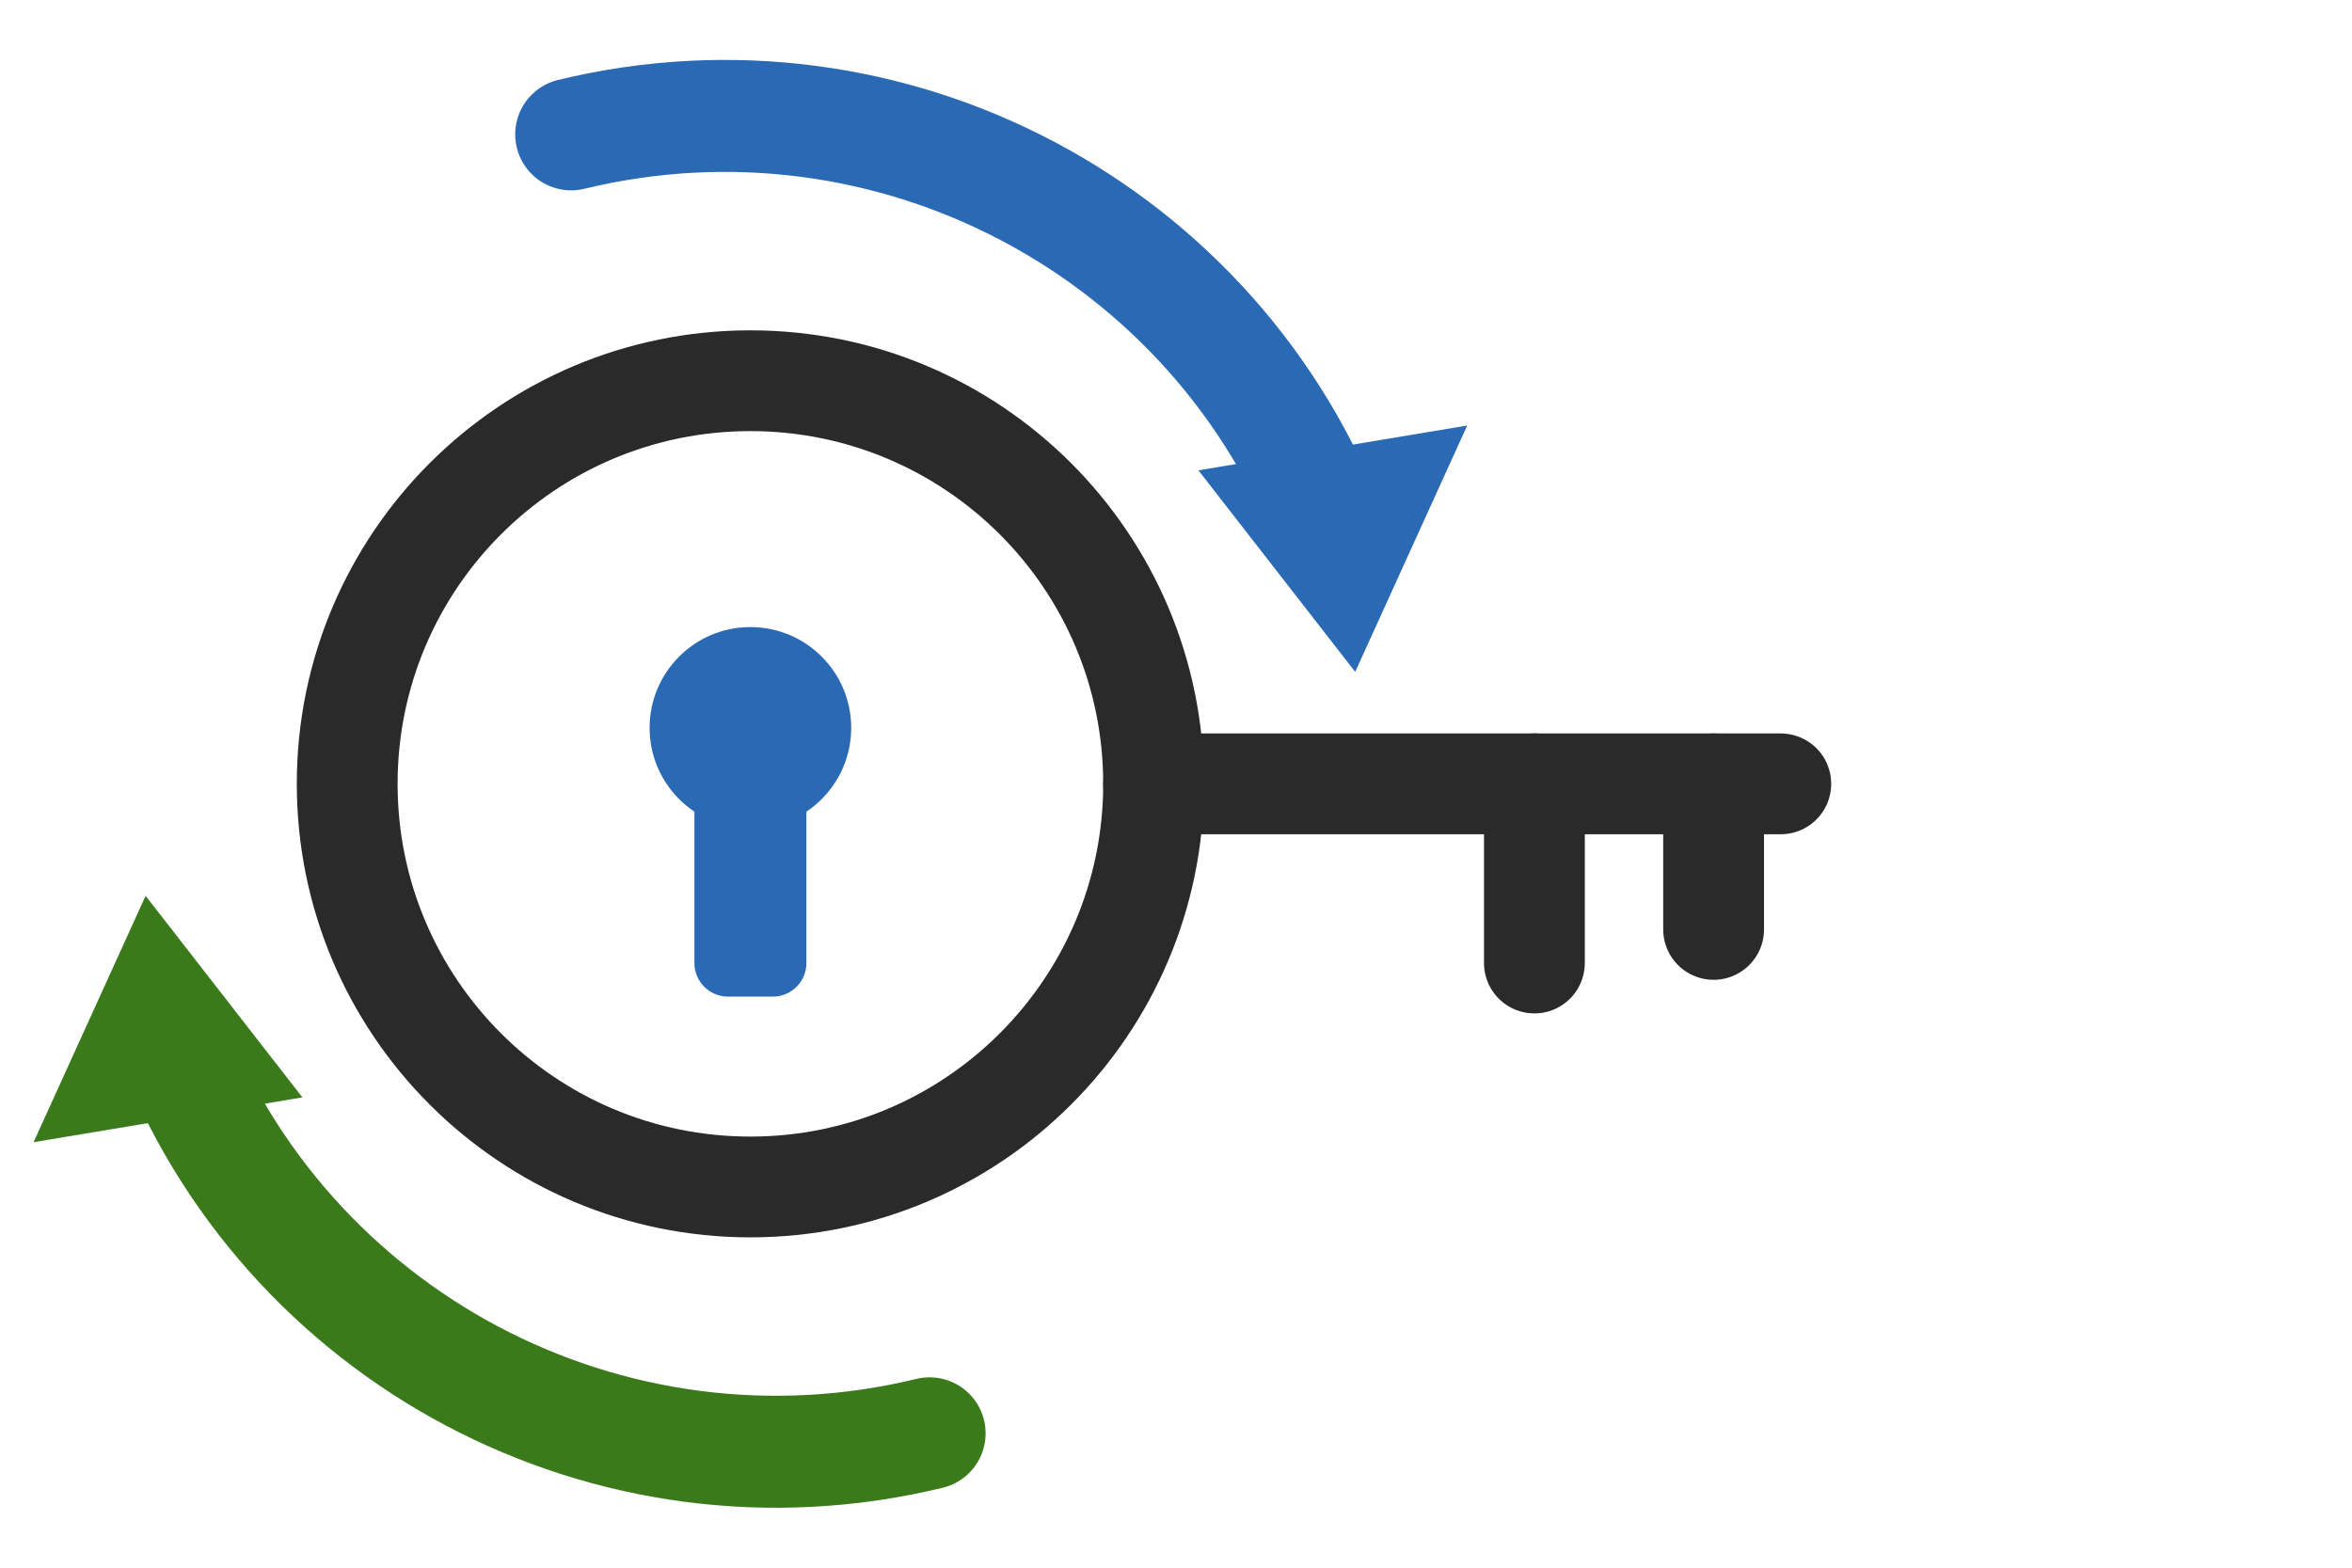
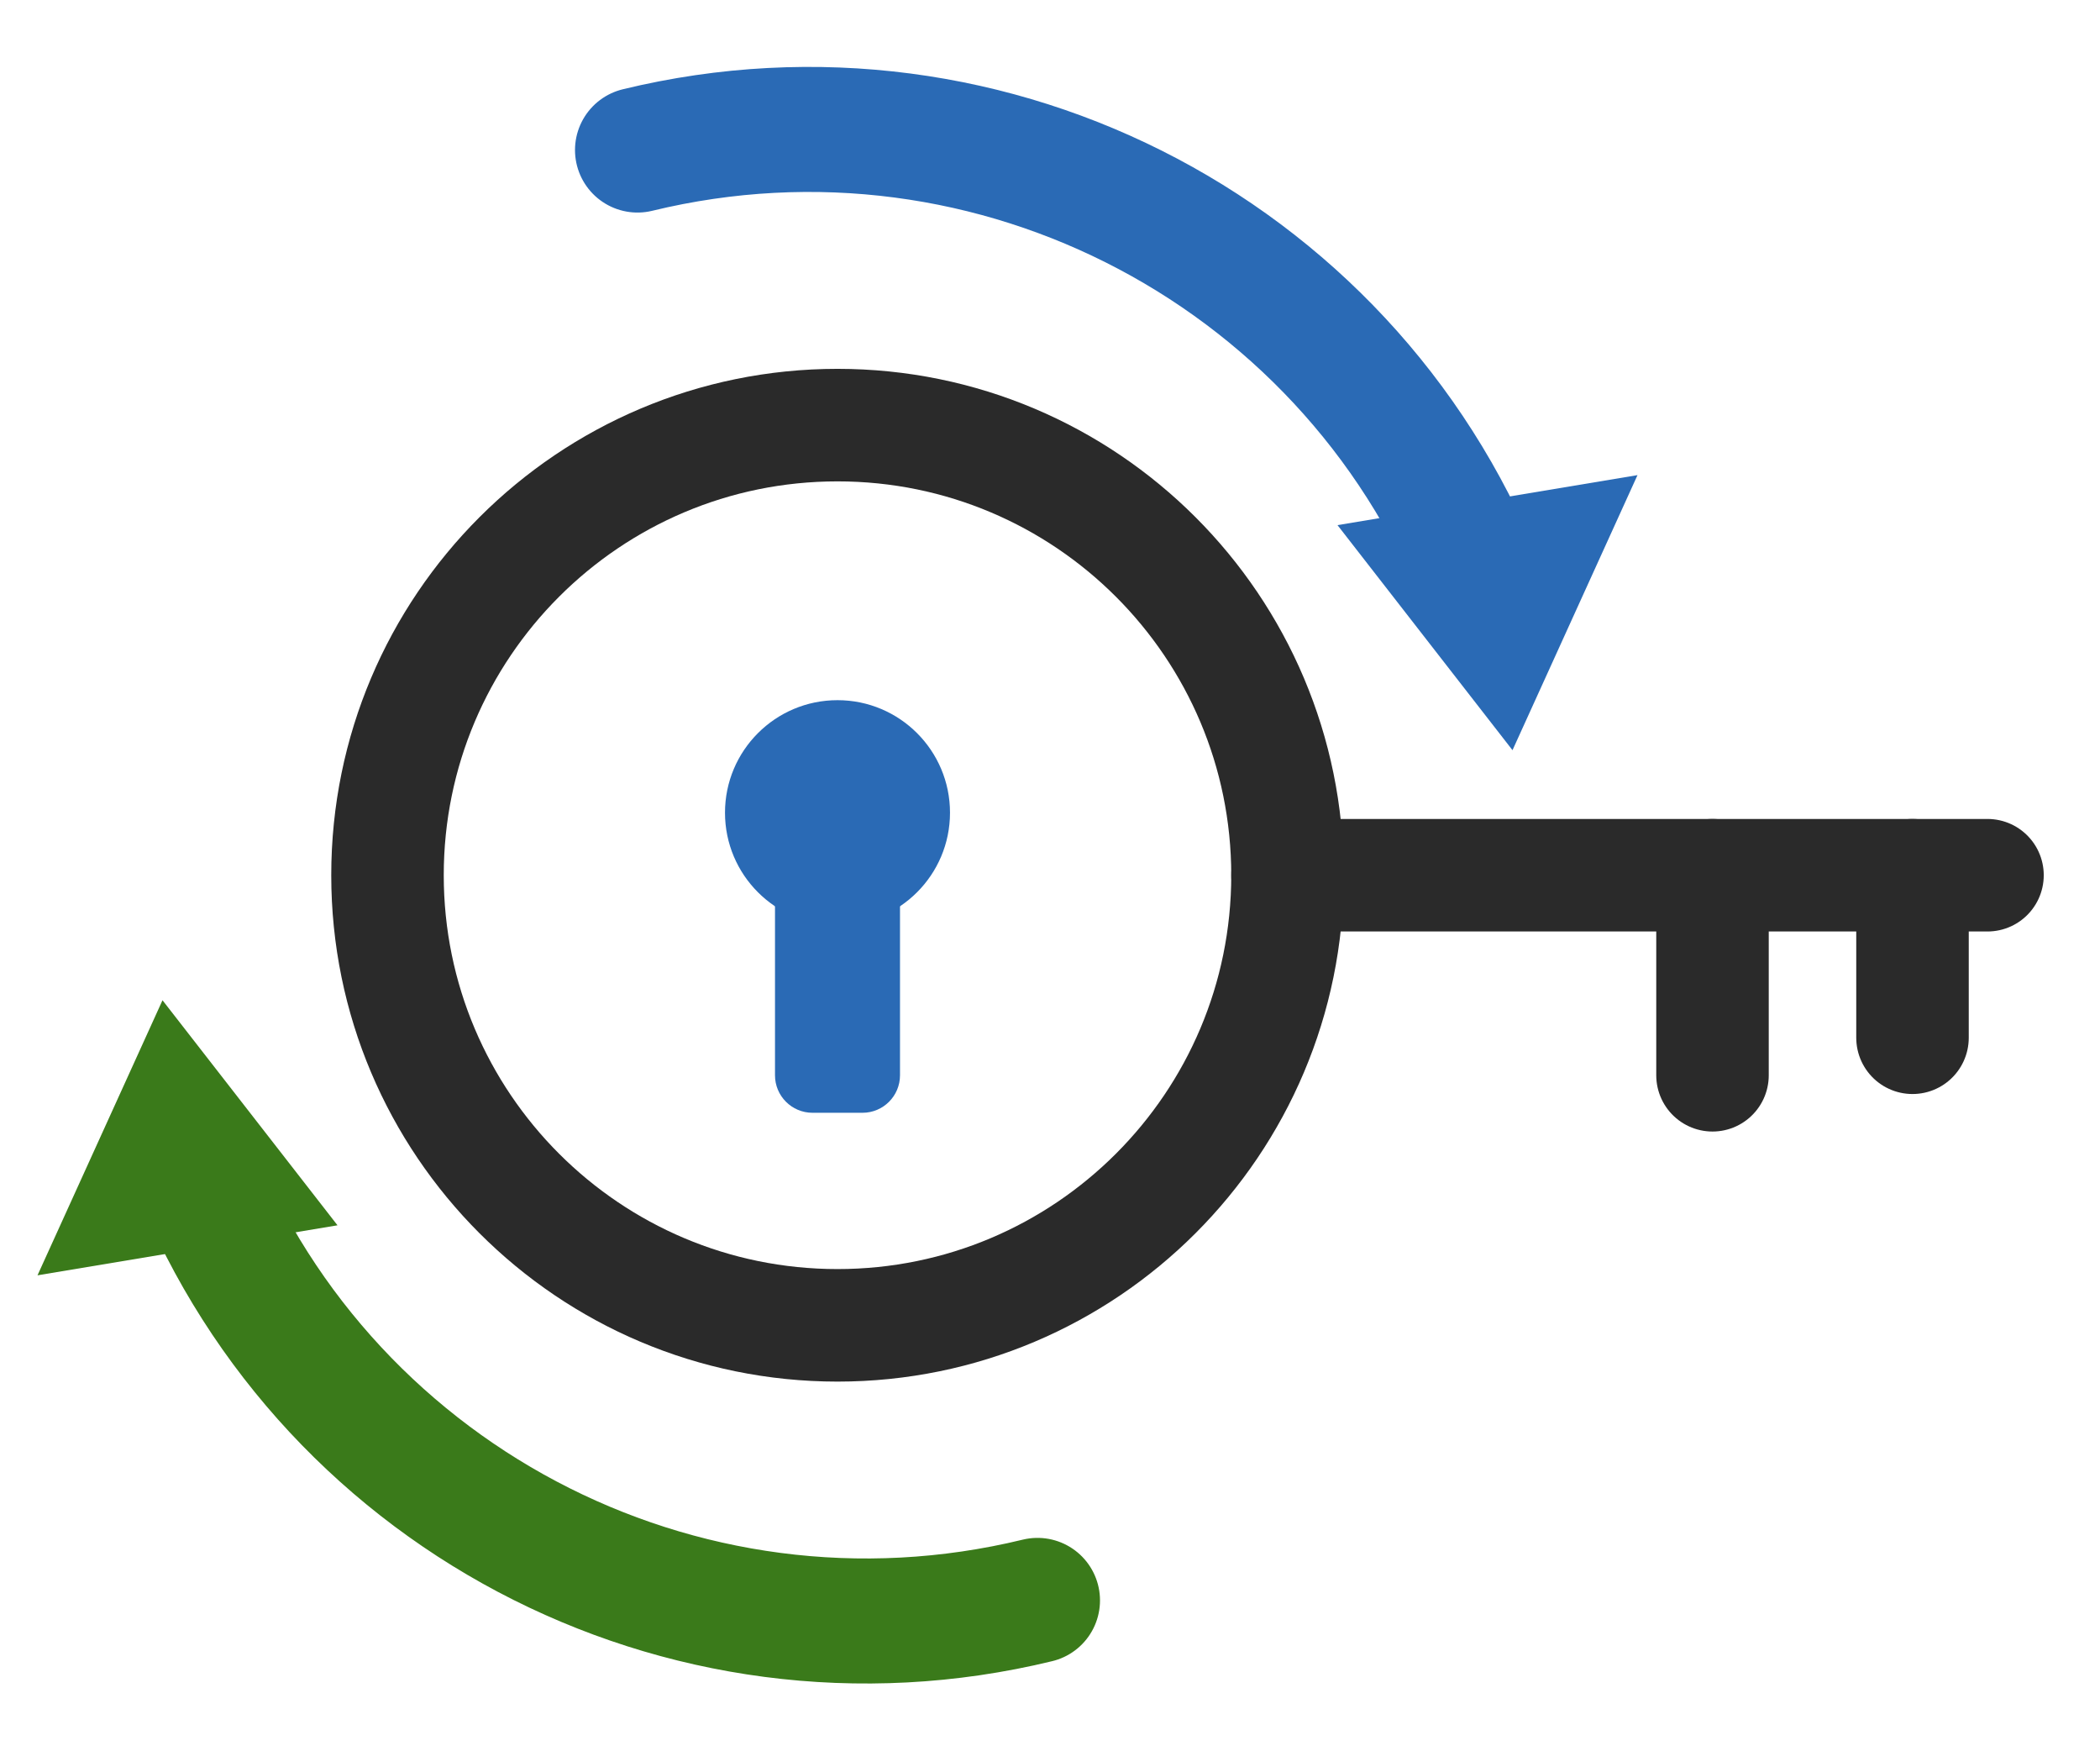
- <svg xmlns="http://www.w3.org/2000/svg" viewBox="38 30 210 140" width="210" height="140">
+ <svg xmlns="http://www.w3.org/2000/svg" viewBox="38 30 168 140" width="168" height="140">
  <g transform="translate(105, 100)">
    <path d="M -16 -58 A 58 58 0 0 1 52 -22" stroke="#2a6ab5" stroke-width="10" fill="none" stroke-linecap="round" />
    <polygon points="54,-10 64,-32 40,-28" fill="#2a6ab5" />
    <path d="M 16 58 A 58 58 0 0 1 -52 22" stroke="#3a7a1a" stroke-width="10" fill="none" stroke-linecap="round" />
    <polygon points="-54,10 -64,32 -40,28" fill="#3a7a1a" />
    <circle cx="0" cy="0" r="36" fill="none" stroke="#2a2a2a" stroke-width="9" />
    <circle cx="0" cy="-5" r="9" fill="#2a6ab5" />
    <rect x="-5" y="-3" width="10" height="22" rx="3" fill="#2a6ab5" />
    <line x1="36" y1="0" x2="92" y2="0" stroke="#2a2a2a" stroke-width="9" stroke-linecap="round" />
    <line x1="70" y1="0" x2="70" y2="16" stroke="#2a2a2a" stroke-width="9" stroke-linecap="round" />
    <line x1="86" y1="0" x2="86" y2="13" stroke="#2a2a2a" stroke-width="9" stroke-linecap="round" />
  </g>
</svg>
